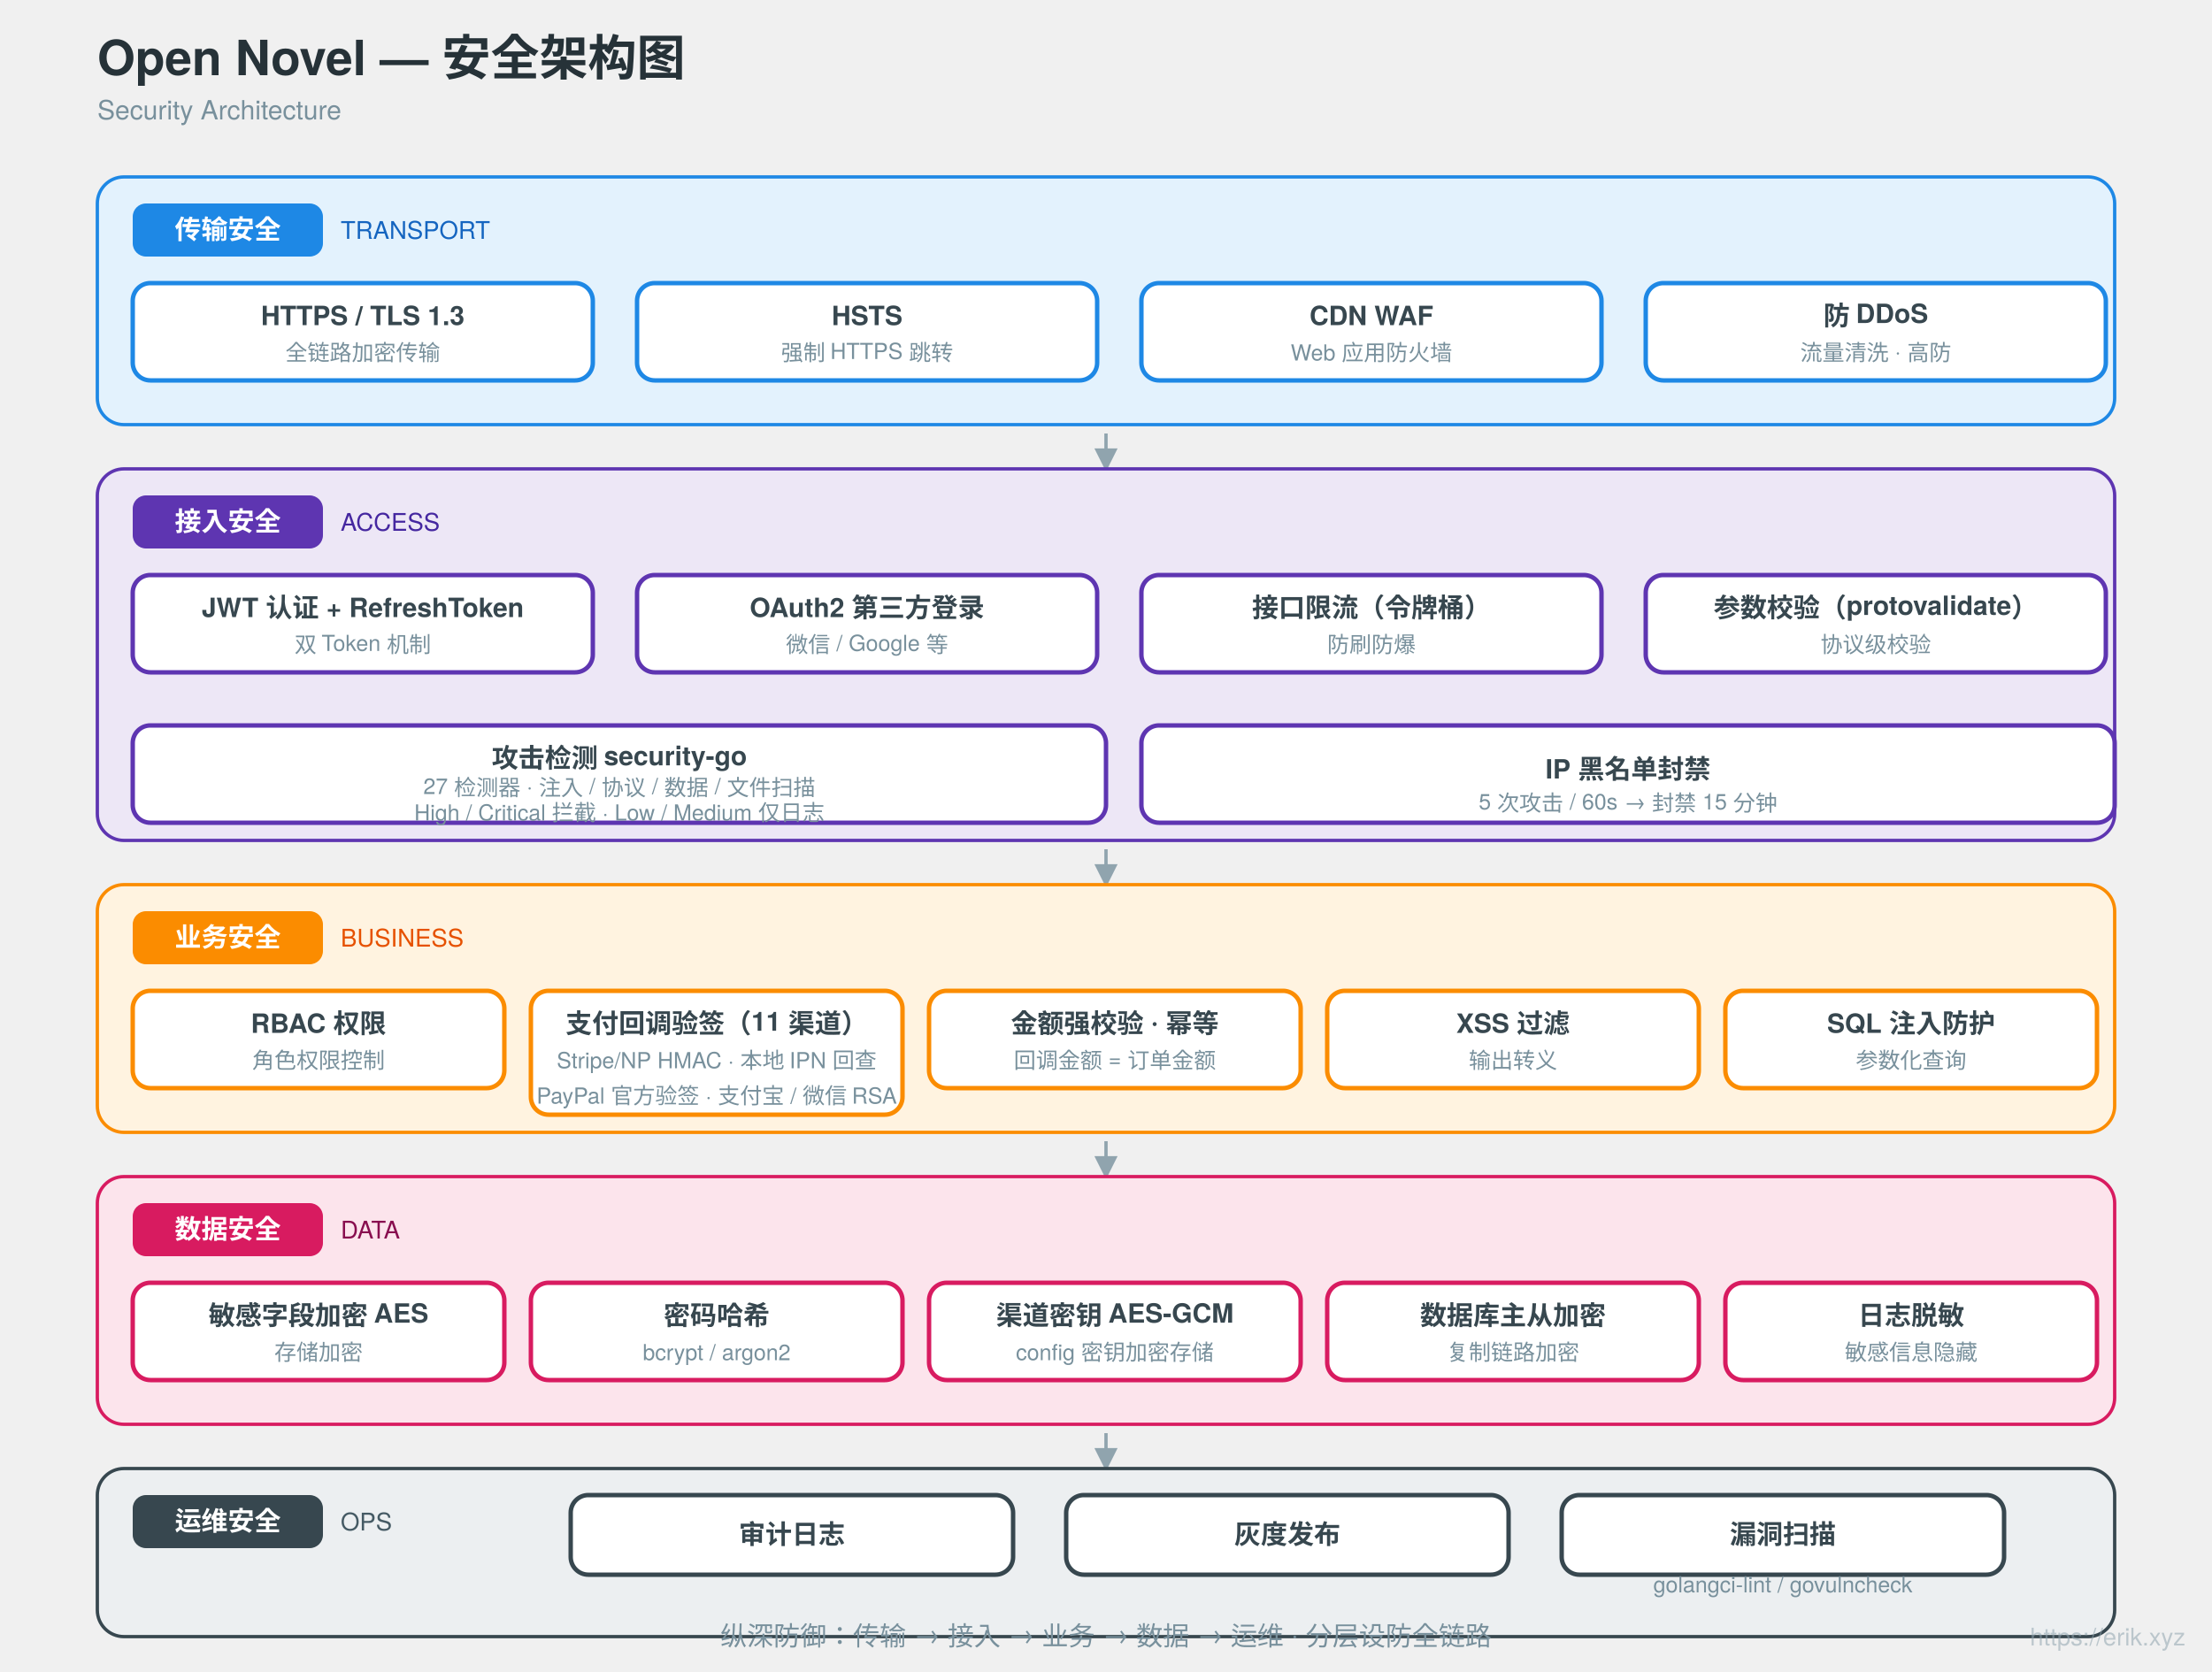
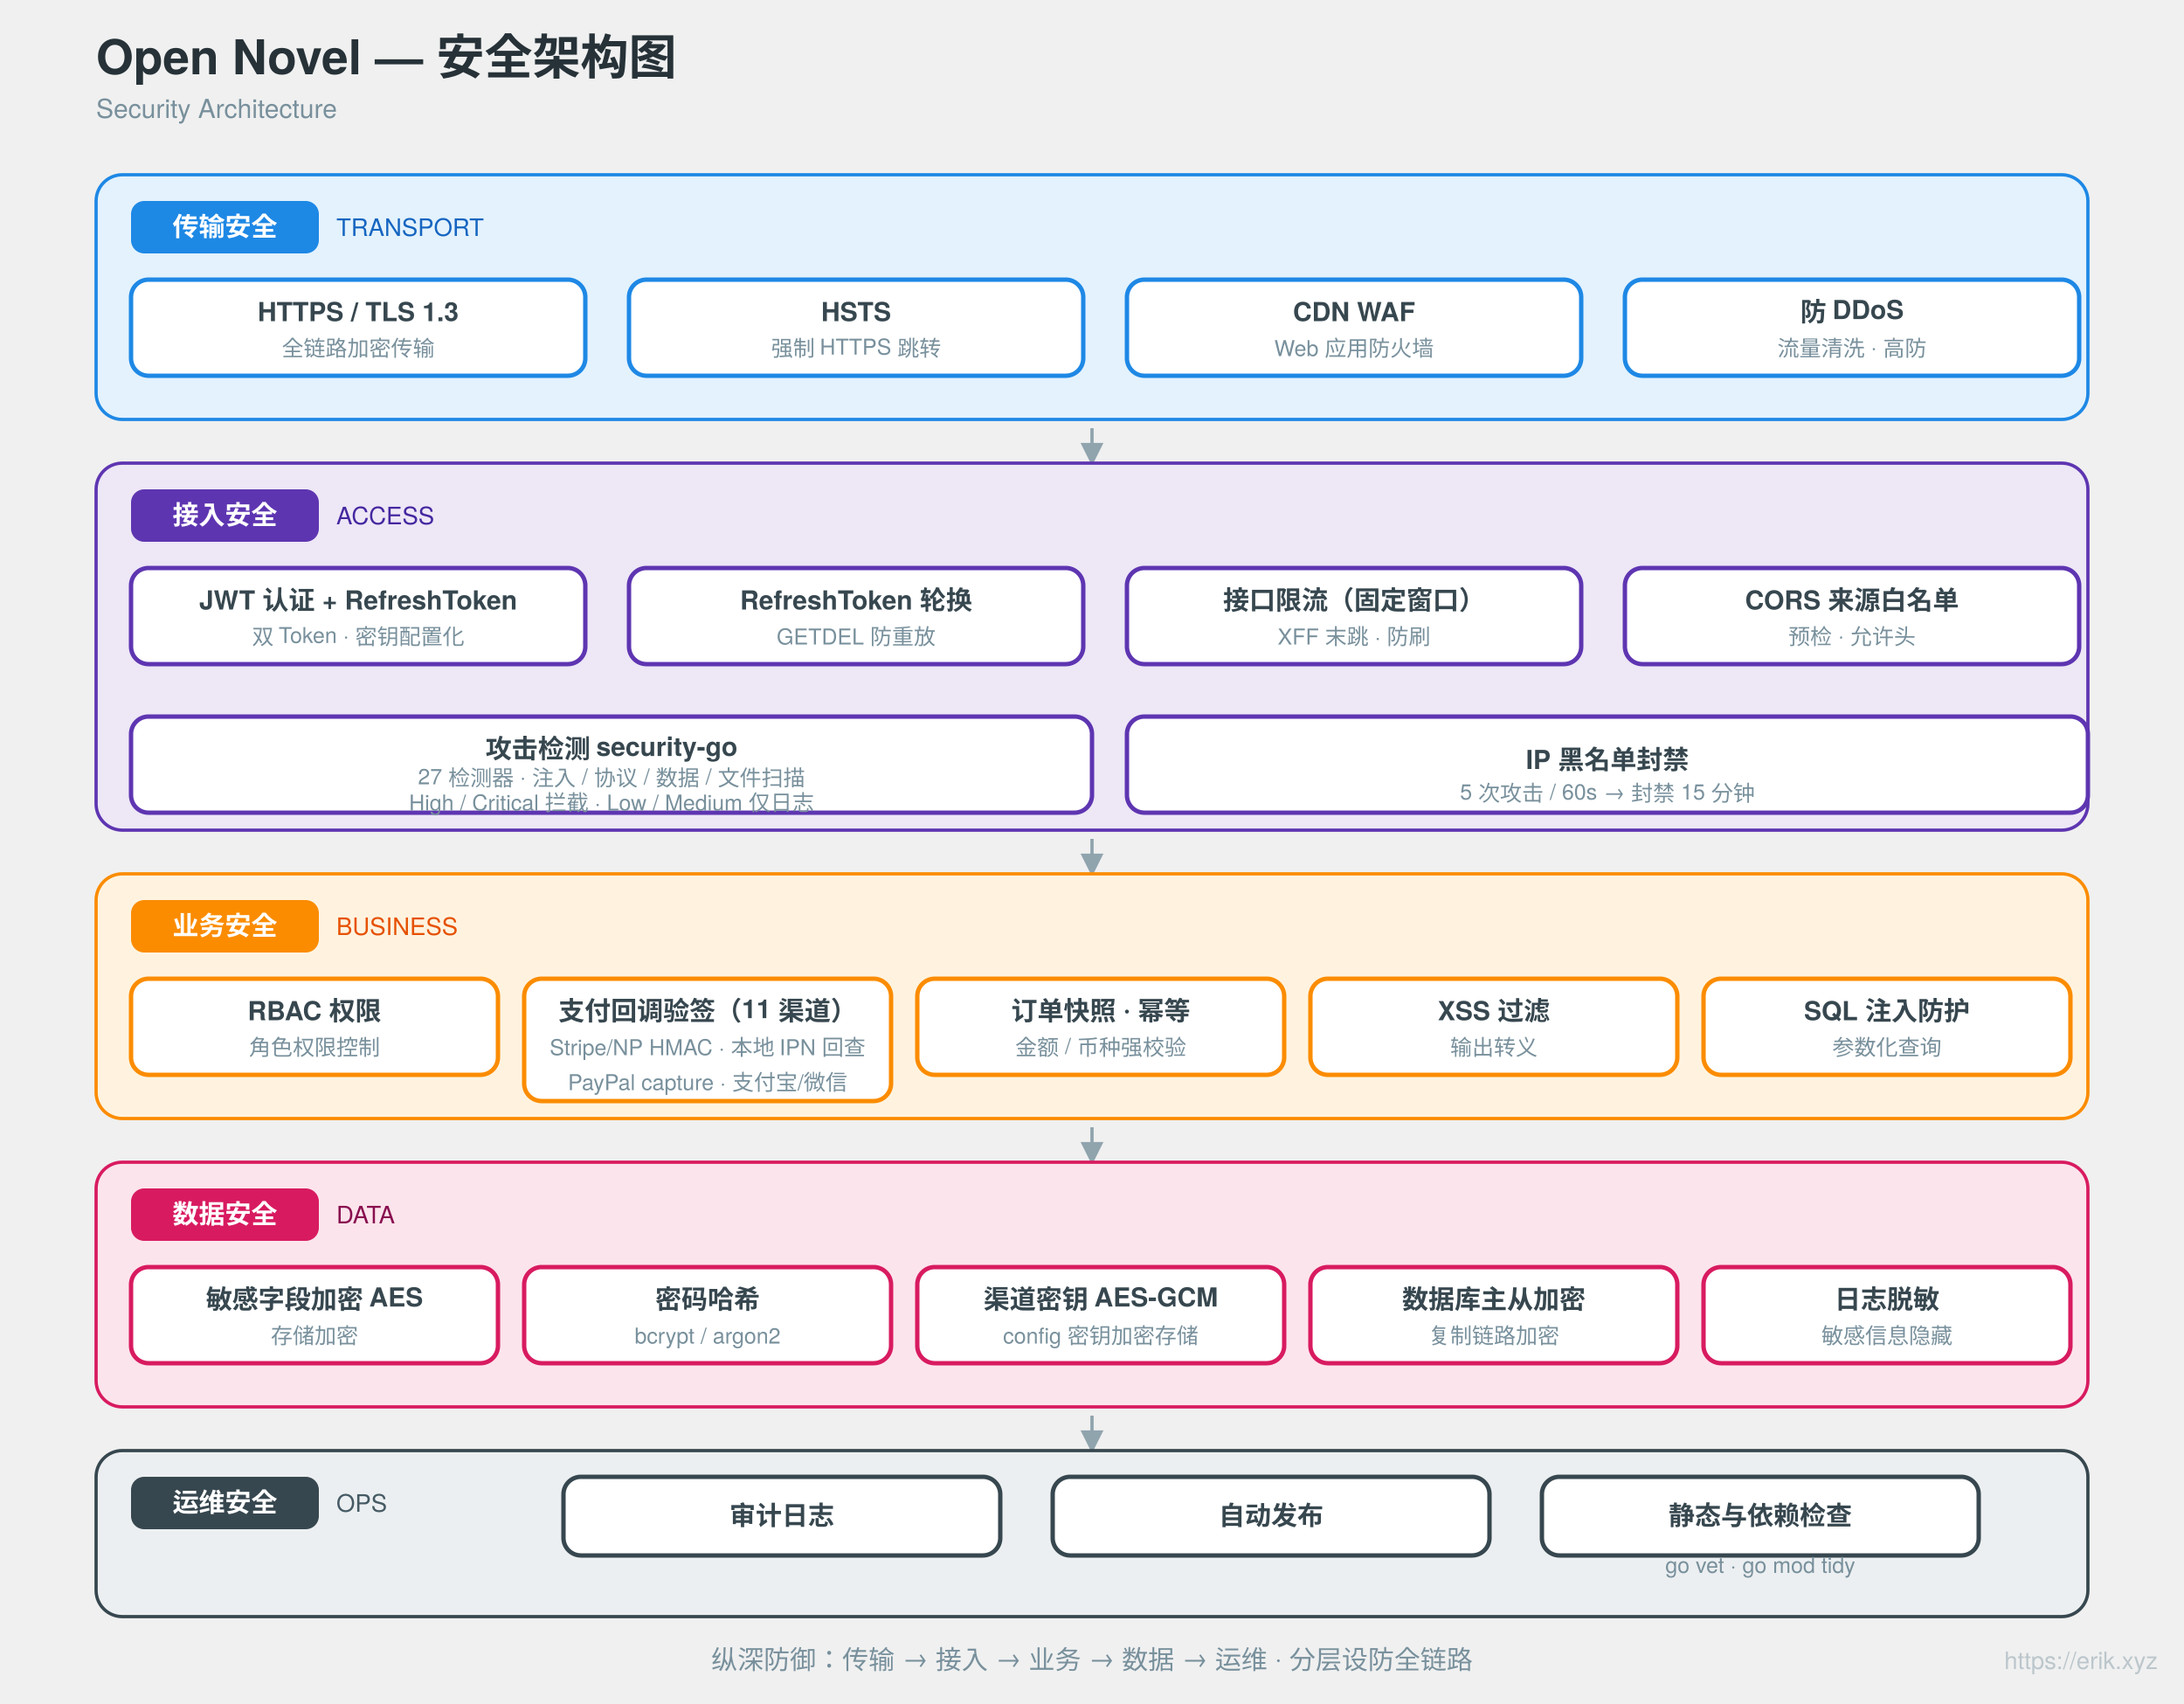
- <svg xmlns="http://www.w3.org/2000/svg" width="1000" height="756" viewBox="0 0 1000 756" font-family="'PingFang SC','Microsoft YaHei','Helvetica Neue',sans-serif">
+ <svg xmlns="http://www.w3.org/2000/svg" width="1000" height="780" viewBox="0 0 1000 780" font-family="'PingFang SC','Microsoft YaHei','Helvetica Neue',sans-serif">
  <defs>
    <marker id="arrow" viewBox="0 0 10 10" refX="5" refY="5" markerWidth="7" markerHeight="7" orient="auto-start-reverse">
      <path d="M 0 0 L 10 5 L 0 10 z" fill="#90a4ae" />
    </marker>
  </defs>
  <text x="44" y="34" font-size="22" font-weight="700" fill="#263238">Open Novel — 安全架构图</text>
  <text x="44" y="54" font-size="12" fill="#78909c">Security Architecture</text>
  <g>
    <rect x="44" y="80" width="912" height="112" rx="12" fill="#e3f2fd" stroke="#1e88e5" stroke-width="1.5" />
    <rect x="60" y="92" width="86" height="24" rx="6" fill="#1e88e5" />
    <text x="103" y="108" font-size="12" font-weight="600" fill="#ffffff" text-anchor="middle">传输安全</text>
    <text x="154" y="108" font-size="11" fill="#1565c0">TRANSPORT</text>
    <g>
      <rect x="60" y="128" width="208" height="44" rx="8" fill="#ffffff" stroke="#1e88e5" stroke-width="2" />
      <text x="164" y="147" font-size="12" font-weight="600" fill="#37474f" text-anchor="middle">HTTPS / TLS 1.3</text>
      <text x="164" y="163" font-size="10" fill="#78909c" text-anchor="middle">全链路加密传输</text>
    </g>
    <g>
      <rect x="288" y="128" width="208" height="44" rx="8" fill="#ffffff" stroke="#1e88e5" stroke-width="2" />
      <text x="392" y="147" font-size="12" font-weight="600" fill="#37474f" text-anchor="middle">HSTS</text>
      <text x="392" y="163" font-size="10" fill="#78909c" text-anchor="middle">强制 HTTPS 跳转</text>
    </g>
    <g>
      <rect x="516" y="128" width="208" height="44" rx="8" fill="#ffffff" stroke="#1e88e5" stroke-width="2" />
      <text x="620" y="147" font-size="12" font-weight="600" fill="#37474f" text-anchor="middle">CDN WAF</text>
      <text x="620" y="163" font-size="10" fill="#78909c" text-anchor="middle">Web 应用防火墙</text>
    </g>
    <g>
      <rect x="744" y="128" width="208" height="44" rx="8" fill="#ffffff" stroke="#1e88e5" stroke-width="2" />
      <text x="848" y="147" font-size="12" font-weight="600" fill="#37474f" text-anchor="middle">防 DDoS</text>
      <text x="848" y="163" font-size="10" fill="#78909c" text-anchor="middle">流量清洗 · 高防</text>
    </g>
  </g>
  <line x1="500" y1="196" x2="500" y2="208" stroke="#90a4ae" stroke-width="1.5" marker-end="url(#arrow)" />
  <g>
    <rect x="44" y="212" width="912" height="168" rx="12" fill="#ede7f6" stroke="#5e35b1" stroke-width="1.5" />
    <rect x="60" y="224" width="86" height="24" rx="6" fill="#5e35b1" />
    <text x="103" y="240" font-size="12" font-weight="600" fill="#ffffff" text-anchor="middle">接入安全</text>
    <text x="154" y="240" font-size="11" fill="#4527a0">ACCESS</text>
    <g>
      <rect x="60" y="260" width="208" height="44" rx="8" fill="#ffffff" stroke="#5e35b1" stroke-width="2" />
      <text x="164" y="279" font-size="12" font-weight="600" fill="#37474f" text-anchor="middle">JWT 认证 + RefreshToken</text>
-       <text x="164" y="295" font-size="10" fill="#78909c" text-anchor="middle">双 Token 机制</text>
+       <text x="164" y="295" font-size="10" fill="#78909c" text-anchor="middle">双 Token · 密钥配置化</text>
    </g>
    <g>
      <rect x="288" y="260" width="208" height="44" rx="8" fill="#ffffff" stroke="#5e35b1" stroke-width="2" />
-       <text x="392" y="279" font-size="12" font-weight="600" fill="#37474f" text-anchor="middle">OAuth2 第三方登录</text>
-       <text x="392" y="295" font-size="10" fill="#78909c" text-anchor="middle">微信 / Google 等</text>
+       <text x="392" y="279" font-size="12" font-weight="600" fill="#37474f" text-anchor="middle">RefreshToken 轮换</text>
+       <text x="392" y="295" font-size="10" fill="#78909c" text-anchor="middle">GETDEL 防重放</text>
    </g>
    <g>
      <rect x="516" y="260" width="208" height="44" rx="8" fill="#ffffff" stroke="#5e35b1" stroke-width="2" />
-       <text x="620" y="279" font-size="12" font-weight="600" fill="#37474f" text-anchor="middle">接口限流（令牌桶）</text>
-       <text x="620" y="295" font-size="10" fill="#78909c" text-anchor="middle">防刷防爆</text>
+       <text x="620" y="279" font-size="12" font-weight="600" fill="#37474f" text-anchor="middle">接口限流（固定窗口）</text>
+       <text x="620" y="295" font-size="10" fill="#78909c" text-anchor="middle">XFF 末跳 · 防刷</text>
    </g>
    <g>
      <rect x="744" y="260" width="208" height="44" rx="8" fill="#ffffff" stroke="#5e35b1" stroke-width="2" />
-       <text x="848" y="279" font-size="12" font-weight="600" fill="#37474f" text-anchor="middle">参数校验（protovalidate）</text>
-       <text x="848" y="295" font-size="10" fill="#78909c" text-anchor="middle">协议级校验</text>
+       <text x="848" y="279" font-size="12" font-weight="600" fill="#37474f" text-anchor="middle">CORS 来源白名单</text>
+       <text x="848" y="295" font-size="10" fill="#78909c" text-anchor="middle">预检 · 允许头</text>
    </g>
    <g>
      <rect x="60" y="328" width="440" height="44" rx="8" fill="#ffffff" stroke="#5e35b1" stroke-width="2" />
      <text x="280" y="347" font-size="12" font-weight="600" fill="#37474f" text-anchor="middle">攻击检测 security-go</text>
      <text x="280" y="359" font-size="10" fill="#78909c" text-anchor="middle">27 检测器 · 注入 / 协议 / 数据 / 文件扫描</text>
      <text x="280" y="371" font-size="10" fill="#78909c" text-anchor="middle">High / Critical 拦截 · Low / Medium 仅日志</text>
    </g>
    <g>
      <rect x="516" y="328" width="440" height="44" rx="8" fill="#ffffff" stroke="#5e35b1" stroke-width="2" />
      <text x="736" y="352" font-size="12" font-weight="600" fill="#37474f" text-anchor="middle">IP 黑名单封禁</text>
      <text x="736" y="366" font-size="10" fill="#78909c" text-anchor="middle">5 次攻击 / 60s → 封禁 15 分钟</text>
    </g>
  </g>
  <line x1="500" y1="384" x2="500" y2="396" stroke="#90a4ae" stroke-width="1.5" marker-end="url(#arrow)" />
  <g>
    <rect x="44" y="400" width="912" height="112" rx="12" fill="#fff3e0" stroke="#fb8c00" stroke-width="1.5" />
    <rect x="60" y="412" width="86" height="24" rx="6" fill="#fb8c00" />
    <text x="103" y="428" font-size="12" font-weight="600" fill="#ffffff" text-anchor="middle">业务安全</text>
    <text x="154" y="428" font-size="11" fill="#e65100">BUSINESS</text>
    <g>
      <rect x="60" y="448" width="168" height="44" rx="8" fill="#ffffff" stroke="#fb8c00" stroke-width="2" />
      <text x="144" y="467" font-size="12" font-weight="600" fill="#37474f" text-anchor="middle">RBAC 权限</text>
      <text x="144" y="483" font-size="10" fill="#78909c" text-anchor="middle">角色权限控制</text>
    </g>
    <g>
      <rect x="240" y="448" width="168" height="56" rx="8" fill="#ffffff" stroke="#fb8c00" stroke-width="2" />
      <text x="324" y="467" font-size="12" font-weight="600" fill="#37474f" text-anchor="middle">支付回调验签（11 渠道）</text>
      <text x="324" y="483" font-size="10" fill="#78909c" text-anchor="middle">Stripe/NP HMAC · 本地 IPN 回查</text>
-       <text x="324" y="499" font-size="10" fill="#78909c" text-anchor="middle">PayPal 官方验签 · 支付宝 / 微信 RSA</text>
+       <text x="324" y="499" font-size="10" fill="#78909c" text-anchor="middle">PayPal capture · 支付宝/微信</text>
    </g>
    <g>
      <rect x="420" y="448" width="168" height="44" rx="8" fill="#ffffff" stroke="#fb8c00" stroke-width="2" />
-       <text x="504" y="467" font-size="12" font-weight="600" fill="#37474f" text-anchor="middle">金额强校验 · 幂等</text>
-       <text x="504" y="483" font-size="10" fill="#78909c" text-anchor="middle">回调金额 = 订单金额</text>
+       <text x="504" y="467" font-size="12" font-weight="600" fill="#37474f" text-anchor="middle">订单快照 · 幂等</text>
+       <text x="504" y="483" font-size="10" fill="#78909c" text-anchor="middle">金额 / 币种强校验</text>
    </g>
    <g>
      <rect x="600" y="448" width="168" height="44" rx="8" fill="#ffffff" stroke="#fb8c00" stroke-width="2" />
      <text x="684" y="467" font-size="12" font-weight="600" fill="#37474f" text-anchor="middle">XSS 过滤</text>
      <text x="684" y="483" font-size="10" fill="#78909c" text-anchor="middle">输出转义</text>
    </g>
    <g>
      <rect x="780" y="448" width="168" height="44" rx="8" fill="#ffffff" stroke="#fb8c00" stroke-width="2" />
      <text x="864" y="467" font-size="12" font-weight="600" fill="#37474f" text-anchor="middle">SQL 注入防护</text>
      <text x="864" y="483" font-size="10" fill="#78909c" text-anchor="middle">参数化查询</text>
    </g>
  </g>
  <line x1="500" y1="516" x2="500" y2="528" stroke="#90a4ae" stroke-width="1.5" marker-end="url(#arrow)" />
  <g>
    <rect x="44" y="532" width="912" height="112" rx="12" fill="#fce4ec" stroke="#d81b60" stroke-width="1.5" />
    <rect x="60" y="544" width="86" height="24" rx="6" fill="#d81b60" />
    <text x="103" y="560" font-size="12" font-weight="600" fill="#ffffff" text-anchor="middle">数据安全</text>
    <text x="154" y="560" font-size="11" fill="#880e4f">DATA</text>
    <g>
      <rect x="60" y="580" width="168" height="44" rx="8" fill="#ffffff" stroke="#d81b60" stroke-width="2" />
      <text x="144" y="599" font-size="12" font-weight="600" fill="#37474f" text-anchor="middle">敏感字段加密 AES</text>
      <text x="144" y="615" font-size="10" fill="#78909c" text-anchor="middle">存储加密</text>
    </g>
    <g>
      <rect x="240" y="580" width="168" height="44" rx="8" fill="#ffffff" stroke="#d81b60" stroke-width="2" />
      <text x="324" y="599" font-size="12" font-weight="600" fill="#37474f" text-anchor="middle">密码哈希</text>
      <text x="324" y="615" font-size="10" fill="#78909c" text-anchor="middle">bcrypt / argon2</text>
    </g>
    <g>
      <rect x="420" y="580" width="168" height="44" rx="8" fill="#ffffff" stroke="#d81b60" stroke-width="2" />
      <text x="504" y="599" font-size="12" font-weight="600" fill="#37474f" text-anchor="middle">渠道密钥 AES-GCM</text>
      <text x="504" y="615" font-size="10" fill="#78909c" text-anchor="middle">config 密钥加密存储</text>
    </g>
    <g>
      <rect x="600" y="580" width="168" height="44" rx="8" fill="#ffffff" stroke="#d81b60" stroke-width="2" />
      <text x="684" y="599" font-size="12" font-weight="600" fill="#37474f" text-anchor="middle">数据库主从加密</text>
      <text x="684" y="615" font-size="10" fill="#78909c" text-anchor="middle">复制链路加密</text>
    </g>
    <g>
      <rect x="780" y="580" width="168" height="44" rx="8" fill="#ffffff" stroke="#d81b60" stroke-width="2" />
      <text x="864" y="599" font-size="12" font-weight="600" fill="#37474f" text-anchor="middle">日志脱敏</text>
      <text x="864" y="615" font-size="10" fill="#78909c" text-anchor="middle">敏感信息隐藏</text>
    </g>
  </g>
  <line x1="500" y1="648" x2="500" y2="660" stroke="#90a4ae" stroke-width="1.5" marker-end="url(#arrow)" />
  <g>
    <rect x="44" y="664" width="912" height="76" rx="12" fill="#eceff1" stroke="#37474f" stroke-width="1.5" />
    <rect x="60" y="676" width="86" height="24" rx="6" fill="#37474f" />
    <text x="103" y="692" font-size="12" font-weight="600" fill="#ffffff" text-anchor="middle">运维安全</text>
    <text x="154" y="692" font-size="11" fill="#455a64">OPS</text>
    <g>
      <rect x="258" y="676" width="200" height="36" rx="8" fill="#ffffff" stroke="#37474f" stroke-width="2" />
      <text x="358" y="698" font-size="12" font-weight="600" fill="#37474f" text-anchor="middle">审计日志</text>
    </g>
    <g>
      <rect x="482" y="676" width="200" height="36" rx="8" fill="#ffffff" stroke="#37474f" stroke-width="2" />
-       <text x="582" y="698" font-size="12" font-weight="600" fill="#37474f" text-anchor="middle">灰度发布</text>
+       <text x="582" y="698" font-size="12" font-weight="600" fill="#37474f" text-anchor="middle">自动发布</text>
    </g>
    <g>
      <rect x="706" y="676" width="200" height="36" rx="8" fill="#ffffff" stroke="#37474f" stroke-width="2" />
-       <text x="806" y="698" font-size="12" font-weight="600" fill="#37474f" text-anchor="middle">漏洞扫描</text>
+       <text x="806" y="698" font-size="12" font-weight="600" fill="#37474f" text-anchor="middle">静态与依赖检查</text>
    </g>
-     <text x="806" y="720" font-size="10" fill="#78909c" text-anchor="middle">golangci-lint / govulncheck</text>
+     <text x="806" y="720" font-size="10" fill="#78909c" text-anchor="middle">go vet · go mod tidy</text>
  </g>
-   <text x="500" y="744" font-size="12" fill="#78909c" text-anchor="middle">纵深防御：传输 → 接入 → 业务 → 数据 → 运维 · 分层设防全链路</text>
-   <text x="988" y="744" font-size="11" fill="#90a4ae" opacity="0.55" text-anchor="end">https://erik.xyz</text>
+   <text x="500" y="764" font-size="12" fill="#78909c" text-anchor="middle">纵深防御：传输 → 接入 → 业务 → 数据 → 运维 · 分层设防全链路</text>
+   <text x="988" y="764" font-size="11" fill="#90a4ae" opacity="0.55" text-anchor="end">https://erik.xyz</text>
</svg>
